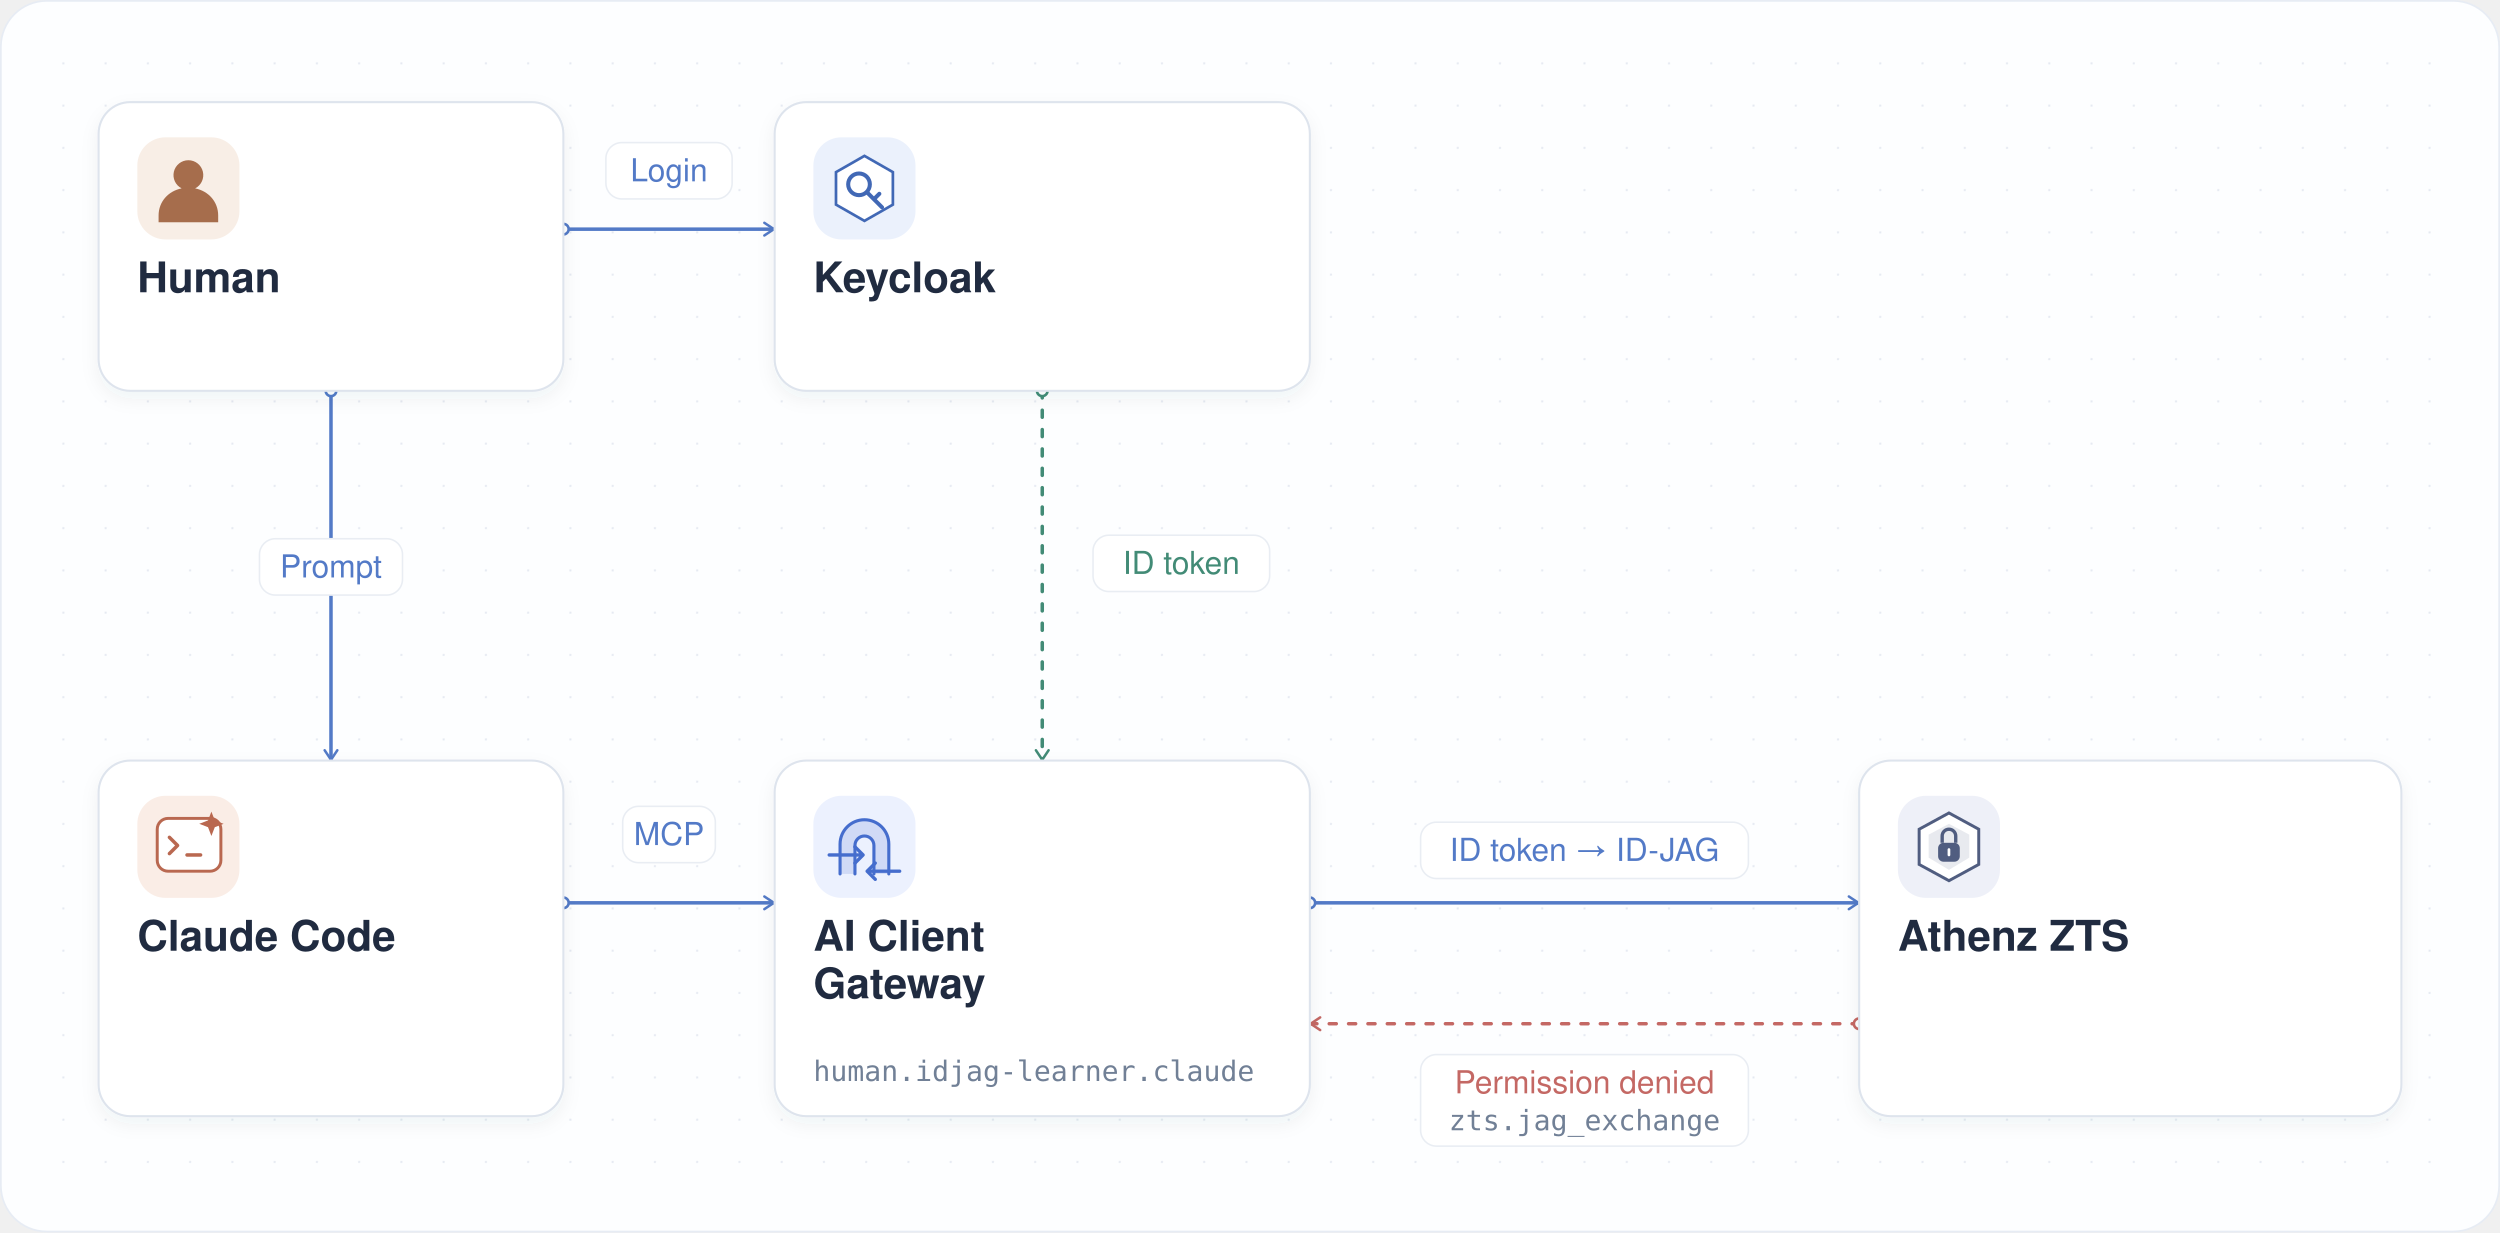
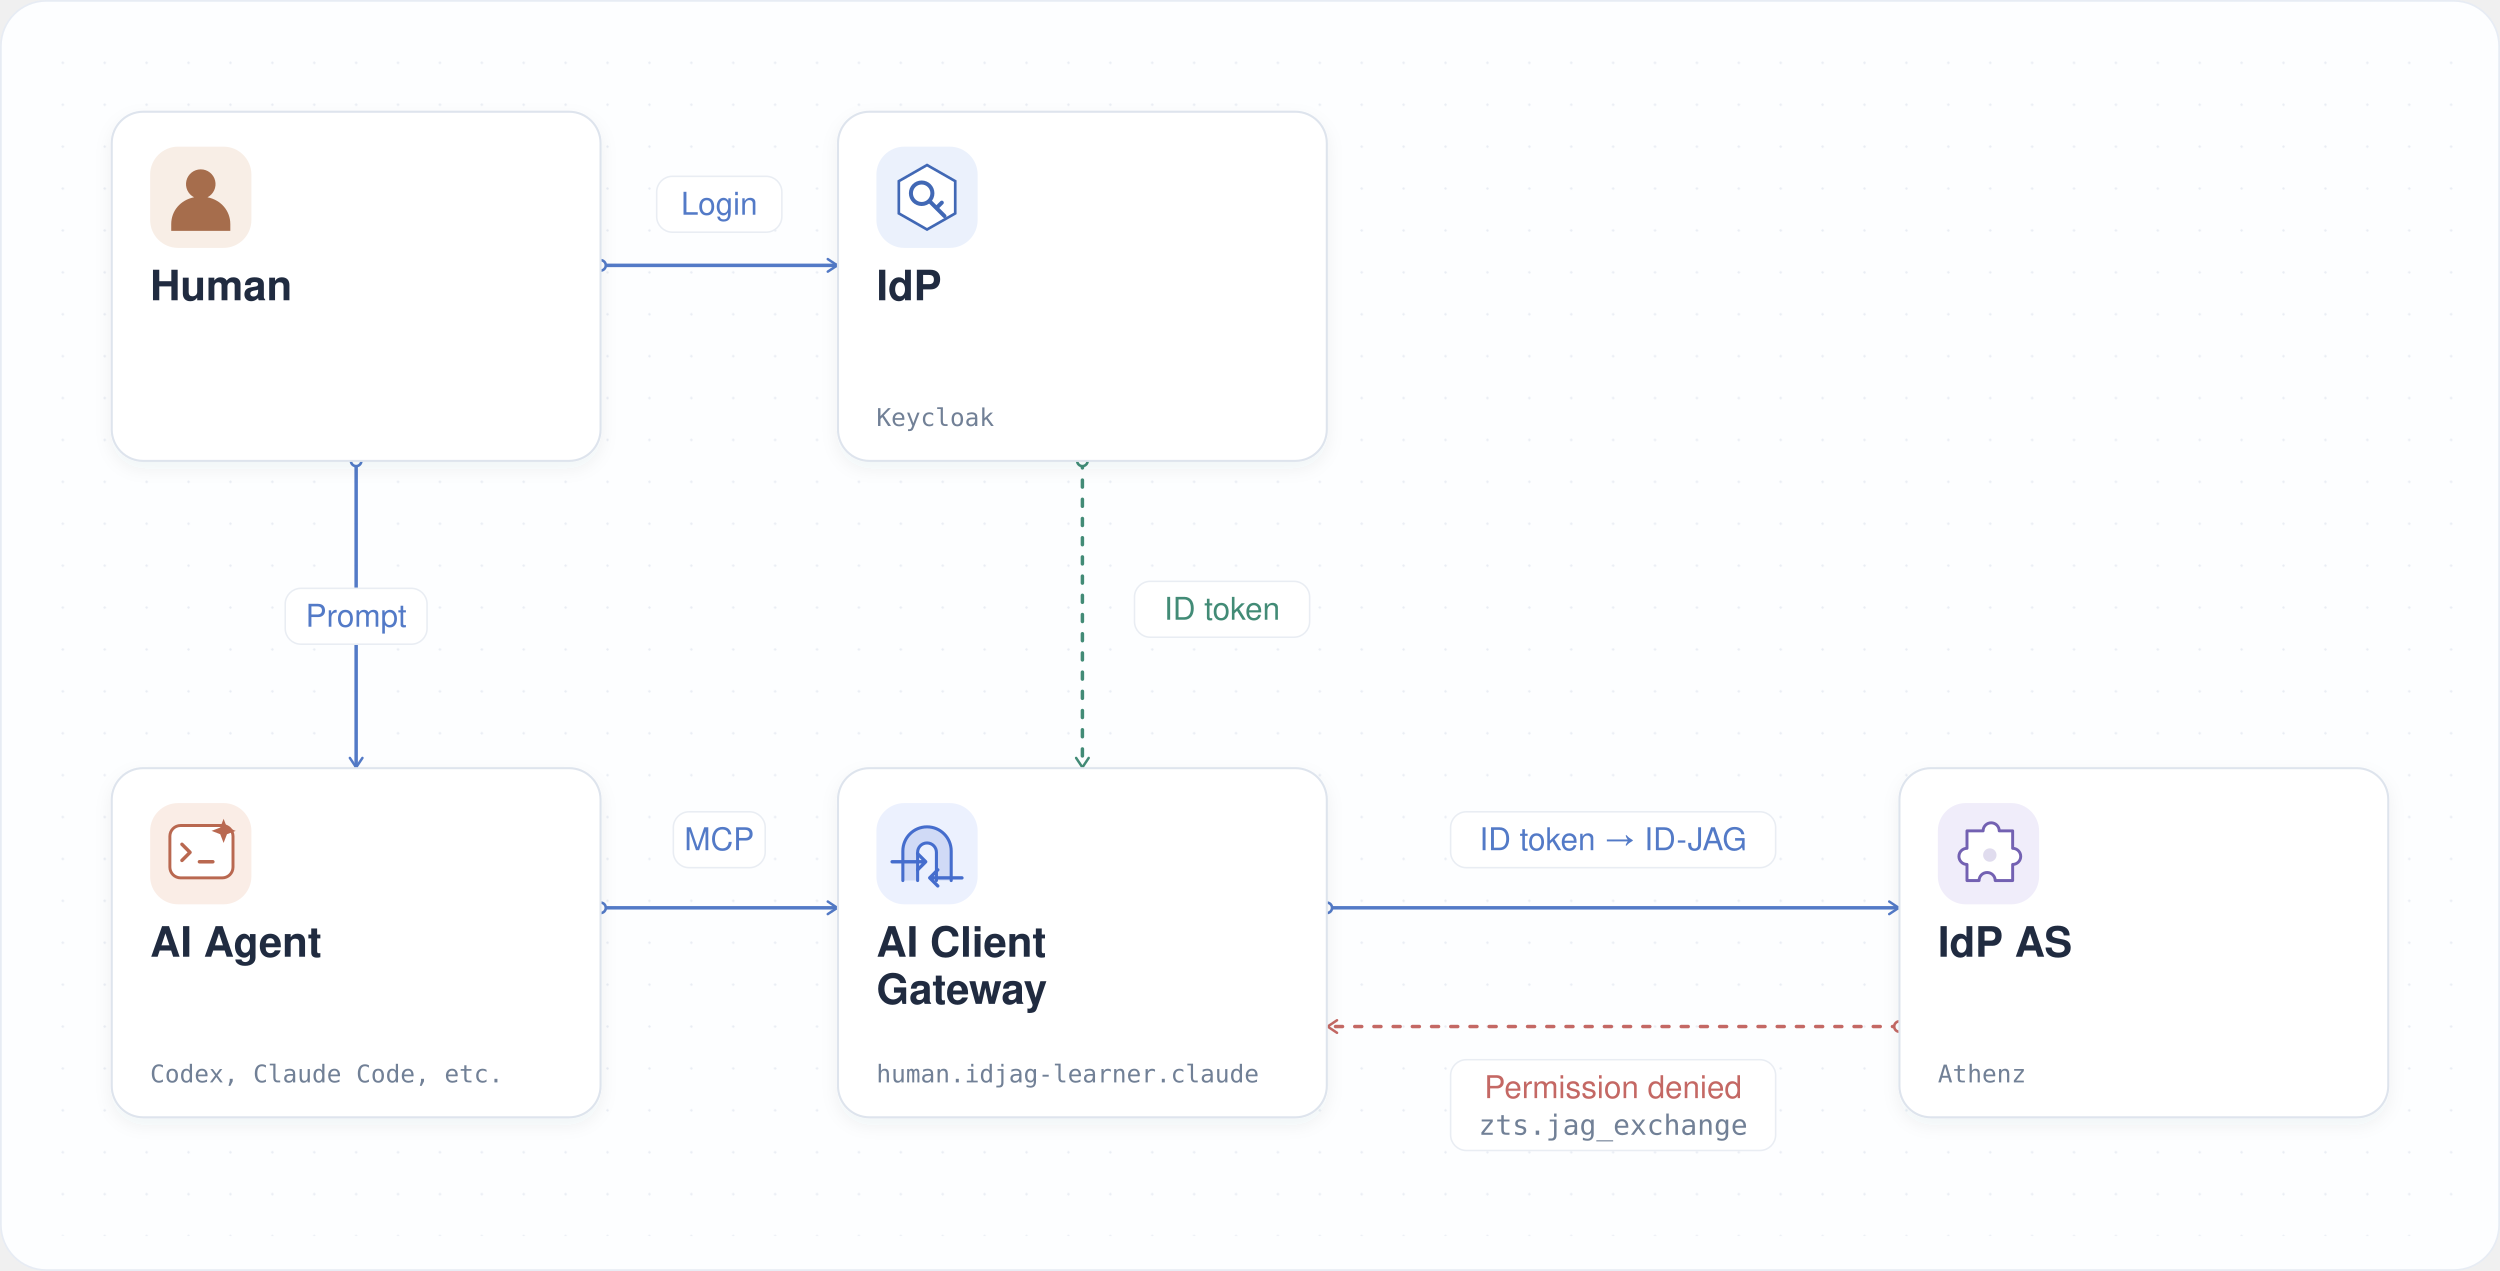
- <svg xmlns="http://www.w3.org/2000/svg" width="1420" height="700" viewBox="0 0 1420 700" role="img" aria-labelledby="title desc">
+ <svg xmlns="http://www.w3.org/2000/svg" width="1432" height="728" viewBox="0 0 1432 728" role="img" aria-labelledby="title desc">
  <defs>
    <marker id="arrow-blue" viewBox="0 0 10 10" refX="8.5" refY="5" markerWidth="9" markerHeight="9" markerUnits="userSpaceOnUse" orient="auto">
      <path d="m2 1 6 4-6 4" fill="none" stroke="#537AC7" stroke-width="1.6" stroke-linecap="round" stroke-linejoin="round" />
    </marker>
    <marker id="arrow-green" viewBox="0 0 10 10" refX="8.5" refY="5" markerWidth="9" markerHeight="9" markerUnits="userSpaceOnUse" orient="auto">
      <path d="m2 1 6 4-6 4" fill="none" stroke="#428B76" stroke-width="1.6" stroke-linecap="round" stroke-linejoin="round" />
    </marker>
    <marker id="arrow-red" viewBox="0 0 10 10" refX="8.5" refY="5" markerWidth="9" markerHeight="9" markerUnits="userSpaceOnUse" orient="auto">
      <path d="m2 1 6 4-6 4" fill="none" stroke="#C46864" stroke-width="1.6" stroke-linecap="round" stroke-linejoin="round" />
    </marker>
    <marker id="arrow-gray" viewBox="0 0 10 10" refX="8.5" refY="5" markerWidth="9" markerHeight="9" markerUnits="userSpaceOnUse" orient="auto">
      <path d="m2 1 6 4-6 4" fill="none" stroke="#8B96AA" stroke-width="1.6" stroke-linecap="round" stroke-linejoin="round" />
    </marker>
    <marker id="arrow-purple" viewBox="0 0 10 10" refX="8.5" refY="5" markerWidth="9" markerHeight="9" markerUnits="userSpaceOnUse" orient="auto">
      <path d="m2 1 6 4-6 4" fill="none" stroke="#8770B1" stroke-width="1.6" stroke-linecap="round" stroke-linejoin="round" />
    </marker>
    <g id="access-token-key" transform="rotate(42 22 22)">
      <path d="M19 15h6v12h5v5h-5v8h-6Z" fill="currentColor" />
      <circle cx="22" cy="10" r="9" fill="currentColor" />
      <circle cx="22" cy="9" r="3.2" fill="white" />
      <path d="M16 8a6 6 0 0 1 9-3M20.5 20v15" fill="none" stroke="white" stroke-opacity=".48" stroke-width="1.4" stroke-linecap="round" />
    </g>
    <filter id="card-shadow" x="-12%" y="-18%" width="124%" height="148%">
      <feDropShadow dx="0" dy="4" stdDeviation="5" flood-color="#253B68" flood-opacity=".055" />
    </filter>
    <pattern id="grid" width="24" height="24" patternUnits="userSpaceOnUse">
      <circle cx="12" cy="12" r=".7" fill="#C9D2E2" opacity=".38" />
    </pattern>
  </defs>
-   <rect x=".5" y=".5" width="1419" height="699" rx="26" fill="#FDFEFF" stroke="#E7ECF4" />
-   <rect x="20" y="20" width="1380" height="660" rx="18" fill="url(#grid)" />
+   <rect x=".5" y=".5" width="1431" height="727" rx="26" fill="#FDFEFF" stroke="#E7ECF4" />
+   <rect x="20" y="20" width="1392" height="688" rx="18" fill="url(#grid)" />
  <g font-family="Avenir Next, Avenir, Segoe UI, Helvetica, Arial, sans-serif">
-     <path d="M320 130.16 L440 130.16" fill="none" stroke="#537AC7" stroke-width="2" stroke-linecap="round" stroke-linejoin="round" marker-end="url(#arrow-blue)" />
-     <circle cx="320" cy="130.16" r="3" fill="white" stroke="#537AC7" stroke-width="1.5" />
-     <path d="M188 222 L188 432" fill="none" stroke="#537AC7" stroke-width="2" stroke-linecap="round" stroke-linejoin="round" marker-end="url(#arrow-blue)" />
-     <circle cx="188" cy="222" r="3" fill="white" stroke="#537AC7" stroke-width="1.5" />
-     <path d="M592 222 L592 432" fill="none" stroke="#428B76" stroke-width="2" stroke-linecap="round" stroke-linejoin="round" stroke-dasharray="4 7" marker-end="url(#arrow-green)" />
-     <circle cx="592" cy="222" r="3" fill="white" stroke="#428B76" stroke-width="1.5" />
-     <path d="M320 512.8 L440 512.8" fill="none" stroke="#537AC7" stroke-width="2" stroke-linecap="round" stroke-linejoin="round" marker-end="url(#arrow-blue)" />
-     <circle cx="320" cy="512.8" r="3" fill="white" stroke="#537AC7" stroke-width="1.5" />
-     <path d="M744 512.8 L1056 512.8" fill="none" stroke="#537AC7" stroke-width="2" stroke-linecap="round" stroke-linejoin="round" marker-end="url(#arrow-blue)" />
-     <circle cx="744" cy="512.8" r="3" fill="white" stroke="#537AC7" stroke-width="1.5" />
-     <path d="M1056 581.48 L744 581.48" fill="none" stroke="#C46864" stroke-width="2" stroke-linecap="round" stroke-linejoin="round" stroke-dasharray="4 7" marker-end="url(#arrow-red)" />
-     <circle cx="1056" cy="581.48" r="3" fill="white" stroke="#C46864" stroke-width="1.5" />
+     <path d="M344 152 L480 152" fill="none" stroke="#537AC7" stroke-width="2" stroke-linecap="round" stroke-linejoin="round" marker-end="url(#arrow-blue)" />
+     <circle cx="344" cy="152" r="3" fill="white" stroke="#537AC7" stroke-width="1.5" />
+     <path d="M204 264 L204 440" fill="none" stroke="#537AC7" stroke-width="2" stroke-linecap="round" stroke-linejoin="round" marker-end="url(#arrow-blue)" />
+     <circle cx="204" cy="264" r="3" fill="white" stroke="#537AC7" stroke-width="1.5" />
+     <path d="M620 264 L620 440" fill="none" stroke="#428B76" stroke-width="2" stroke-linecap="round" stroke-linejoin="round" stroke-dasharray="4 7" marker-end="url(#arrow-green)" />
+     <circle cx="620" cy="264" r="3" fill="white" stroke="#428B76" stroke-width="1.5" />
+     <path d="M344 520 L480 520" fill="none" stroke="#537AC7" stroke-width="2" stroke-linecap="round" stroke-linejoin="round" marker-end="url(#arrow-blue)" />
+     <circle cx="344" cy="520" r="3" fill="white" stroke="#537AC7" stroke-width="1.5" />
+     <path d="M760 520 L1088 520" fill="none" stroke="#537AC7" stroke-width="2" stroke-linecap="round" stroke-linejoin="round" marker-end="url(#arrow-blue)" />
+     <circle cx="760" cy="520" r="3" fill="white" stroke="#537AC7" stroke-width="1.5" />
+     <path d="M1088 588 L760 588" fill="none" stroke="#C46864" stroke-width="2" stroke-linecap="round" stroke-linejoin="round" stroke-dasharray="4 7" marker-end="url(#arrow-red)" />
+     <circle cx="1088" cy="588" r="3" fill="white" stroke="#C46864" stroke-width="1.5" />
    <g data-component="human">
-       <rect x="56" y="58" width="264" height="164" rx="18" fill="white" stroke="#DEE4ED" stroke-width="1.2" filter="url(#card-shadow)" />
-       <rect x="78" y="78" width="58" height="58" rx="16" fill="#F8EEE6" />
-       <g transform="translate(87 87) scale(0.7692308)" color="#A66D4C">
+       <rect x="64" y="64" width="280" height="200" rx="18" fill="white" stroke="#DEE4ED" stroke-width="1.2" filter="url(#card-shadow)" />
+       <rect x="86" y="84" width="58" height="58" rx="16" fill="#F8EEE6" />
+       <g transform="translate(95 93) scale(0.7692308)" color="#A66D4C">
        <path d="M21 26a11 11 0 1 1 10 0c10 2 17 10 17 20v5H4v-5c0-10 7-18 17-20Z" fill="currentColor" />
      </g>
-       <text x="78" y="166" fill="#202B40" font-size="24" font-weight="600" text-anchor="start">Human</text>
+       <text x="86" y="172" fill="#202B40" font-size="24" font-weight="600" text-anchor="start">Human</text>
    </g>
    <g data-component="idp">
-       <rect x="440" y="58" width="304" height="164" rx="18" fill="white" stroke="#DEE4ED" stroke-width="1.2" filter="url(#card-shadow)" />
-       <rect x="462" y="78" width="58" height="58" rx="16" fill="#EBF1FC" />
-       <g transform="translate(471 87) scale(0.7692308)" color="#4168B5">
+       <rect x="480" y="64" width="280" height="200" rx="18" fill="white" stroke="#DEE4ED" stroke-width="1.2" filter="url(#card-shadow)" />
+       <rect x="502" y="84" width="58" height="58" rx="16" fill="#EBF1FC" />
+       <g transform="translate(511 93) scale(0.7692308)" color="#4168B5">
        <path d="M26 2 47 14v24L26 50 5 38V14Z" fill="white" stroke="currentColor" stroke-width="2" />
        <circle cx="22" cy="23" r="8" fill="none" stroke="currentColor" stroke-width="3" />
        <path d="m28 29 11 11m-6-6 4-4" fill="none" stroke="currentColor" stroke-width="3" stroke-linecap="round" />
      </g>
-       <text x="462" y="166" fill="#202B40" font-size="24" font-weight="600" text-anchor="start">Keycloak</text>
+       <text x="502" y="172" fill="#202B40" font-size="24" font-weight="600" text-anchor="start">IdP</text>
+       <text x="502" y="244" fill="#718096" font-size="14" font-weight="500" text-anchor="start" font-family="Menlo, Consolas, monospace">Keycloak</text>
    </g>
    <g data-component="client">
-       <rect x="56" y="432" width="264" height="202" rx="18" fill="white" stroke="#DEE4ED" stroke-width="1.2" filter="url(#card-shadow)" />
-       <rect x="78" y="452" width="58" height="58" rx="16" fill="#FAEDE6" />
-       <g transform="translate(87 461) scale(0.7692308)" color="#B96850">
+       <rect x="64" y="440" width="280" height="200" rx="18" fill="white" stroke="#DEE4ED" stroke-width="1.2" filter="url(#card-shadow)" />
+       <rect x="86" y="460" width="58" height="58" rx="16" fill="#FAEDE6" />
+       <g transform="translate(95 469) scale(0.7692308)" color="#B96850">
        <rect x="3" y="5" width="47" height="39" rx="8" fill="white" stroke="currentColor" stroke-width="2.2" />
        <path d="m12 19 6 6-6 6m13 1h10" fill="none" stroke="currentColor" stroke-width="2.6" stroke-linecap="round" stroke-linejoin="round" />
        <path d="m43 0 2.5 6.5L52 9l-6.5 2.5L43 18l-2.5-6.5L34 9l6.5-2.5Z" fill="currentColor" />
      </g>
-       <text x="78" y="540" fill="#202B40" font-size="24" font-weight="600" text-anchor="start">Claude Code</text>
+       <text x="86" y="548" fill="#202B40" font-size="24" font-weight="600" text-anchor="start">AI Agent</text>
+       <text x="86" y="620" fill="#718096" font-size="14" font-weight="500" text-anchor="start" font-family="Menlo, Consolas, monospace">Codex, Claude Code, etc.</text>
    </g>
    <g data-component="gateway">
-       <rect x="440" y="432" width="304" height="202" rx="18" fill="white" stroke="#DEE4ED" stroke-width="1.2" filter="url(#card-shadow)" />
-       <rect x="462" y="452" width="58" height="58" rx="16" fill="#ECF1FE" />
-       <g transform="translate(471 461) scale(0.7692308)" color="#456DCD">
+       <rect x="480" y="440" width="280" height="200" rx="18" fill="white" stroke="#DEE4ED" stroke-width="1.2" filter="url(#card-shadow)" />
+       <rect x="502" y="460" width="58" height="58" rx="16" fill="#ECF1FE" />
+       <g transform="translate(511 469) scale(0.7692308)" color="#456DCD">
        <path d="M8 46V24a18 18 0 0 1 36 0v22H33V25a7 7 0 0 0-14 0v21Z" fill="currentColor" opacity=".17" />
        <path d="M8 46V24a18 18 0 0 1 36 0v22M19 46V25a7 7 0 0 1 14 0v21" fill="none" stroke="currentColor" stroke-width="2.3" stroke-linecap="round" />
        <path d="M0 32h25m-6-6 6 6-6 6m33 6H28m6-6-6 6 6 6" fill="none" stroke="currentColor" stroke-width="2.5" stroke-linecap="round" stroke-linejoin="round" />
      </g>
-       <text x="462" y="540" fill="#202B40" font-size="24" font-weight="600" text-anchor="start">AI Client</text>
-       <text x="462" y="567" fill="#202B40" font-size="24" font-weight="600" text-anchor="start">Gateway</text>
-       <text x="462" y="614" fill="#718096" font-size="16" font-weight="500" text-anchor="start" font-family="Menlo, Consolas, monospace">human.idjag-learner.claude</text>
+       <text x="502" y="548" fill="#202B40" font-size="24" font-weight="600" text-anchor="start">AI Client</text>
+       <text x="502" y="575" fill="#202B40" font-size="24" font-weight="600" text-anchor="start">Gateway</text>
+       <text x="502" y="620" fill="#718096" font-size="14" font-weight="500" text-anchor="start" font-family="Menlo, Consolas, monospace">human.idjag-learner.claude</text>
    </g>
-     <g data-component="zts">
-       <rect x="1056" y="432" width="308" height="202" rx="18" fill="white" stroke="#DEE4ED" stroke-width="1.2" filter="url(#card-shadow)" />
-       <rect x="1078" y="452" width="58" height="58" rx="16" fill="#EEF0F8" />
-       <g transform="translate(1087 461) scale(0.7692308)" color="#505D80">
-         <path d="m26 1 22 12v26L26 51 4 39V13Z" fill="white" stroke="currentColor" stroke-width="2.2" />
-         <path d="m26 9 15 8v17L26 43l-15-9V17Z" fill="currentColor" opacity=".13" />
-         <rect x="18" y="23" width="16" height="14" rx="4" fill="currentColor" />
-         <path d="M21 23v-5a5 5 0 0 1 10 0v5" fill="none" stroke="currentColor" stroke-width="2.5" />
-         <path d="M26 28v4" stroke="white" stroke-width="2" stroke-linecap="round" />
+     <g data-component="idp-as">
+       <rect x="1088" y="440" width="280" height="200" rx="18" fill="white" stroke="#DEE4ED" stroke-width="1.2" filter="url(#card-shadow)" />
+       <rect x="1110" y="460" width="58" height="58" rx="16" fill="#F0EDFA" />
+       <g transform="translate(1119 469) scale(0.7692308)" color="#7361B2">
+         <path d="M10 9h12a6 6 0 1 1 12 0h10v13a6 6 0 1 1 0 12v12H31a6 6 0 1 0-12 0h-9V34a6 6 0 1 1 0-12Z" fill="white" stroke="currentColor" stroke-width="2.2" stroke-linejoin="round" />
+         <circle cx="27" cy="27" r="5" fill="currentColor" opacity=".22" />
      </g>
-       <text x="1078" y="540" fill="#202B40" font-size="24" font-weight="600" text-anchor="start">Athenz ZTS</text>
+       <text x="1110" y="548" fill="#202B40" font-size="24" font-weight="600" text-anchor="start">IdP AS</text>
+       <text x="1110" y="620" fill="#718096" font-size="14" font-weight="500" text-anchor="start" font-family="Menlo, Consolas, monospace">Athenz</text>
    </g>
    <g>
-       <rect x="344.15" y="81" width="71.7" height="32" rx="9" fill="#FFFFFF" stroke="#E9EDF3" stroke-width=".9" />
-       <text x="380" y="103" fill="#537AC7" font-size="18" font-weight="500" text-anchor="middle">Login</text>
+       <rect x="376.15" y="101" width="71.7" height="32" rx="9" fill="#FFFFFF" stroke="#E9EDF3" stroke-width=".9" />
+       <text x="412" y="123" fill="#537AC7" font-size="18" font-weight="500" text-anchor="middle">Login</text>
    </g>
    <g>
-       <rect x="147.38" y="306" width="81.24" height="32" rx="9" fill="#FFFFFF" stroke="#E9EDF3" stroke-width=".9" />
-       <text x="188" y="328" fill="#537AC7" font-size="18" font-weight="500" text-anchor="middle">Prompt</text>
+       <rect x="163.38" y="337" width="81.24" height="32" rx="9" fill="#FFFFFF" stroke="#E9EDF3" stroke-width=".9" />
+       <text x="204" y="359" fill="#537AC7" font-size="18" font-weight="500" text-anchor="middle">Prompt</text>
    </g>
    <g>
-       <rect x="620.84" y="304" width="100.32" height="32" rx="9" fill="#FFFFFF" stroke="#E9EDF3" stroke-width=".9" />
-       <text x="671" y="326" fill="#428B76" font-size="18" font-weight="500" text-anchor="middle">ID token</text>
+       <rect x="649.84" y="333" width="100.32" height="32" rx="9" fill="#FFFFFF" stroke="#E9EDF3" stroke-width=".9" />
+       <text x="700" y="355" fill="#428B76" font-size="18" font-weight="500" text-anchor="middle">ID token</text>
    </g>
    <g>
-       <rect x="353.69" y="458" width="52.62" height="32" rx="9" fill="#FFFFFF" stroke="#E9EDF3" stroke-width=".9" />
-       <text x="380" y="480" fill="#537AC7" font-size="18" font-weight="500" text-anchor="middle">MCP</text>
+       <rect x="385.69" y="465" width="52.62" height="32" rx="9" fill="#FFFFFF" stroke="#E9EDF3" stroke-width=".9" />
+       <text x="412" y="487" fill="#537AC7" font-size="18" font-weight="500" text-anchor="middle">MCP</text>
    </g>
    <g>
-       <rect x="806.91" y="467" width="186.18" height="32" rx="9" fill="#FFFFFF" stroke="#E9EDF3" stroke-width=".9" />
-       <text x="900" y="489" fill="#537AC7" font-size="18" font-weight="500" text-anchor="middle">ID token → ID-JAG</text>
+       <rect x="830.91" y="465" width="186.18" height="32" rx="9" fill="#FFFFFF" stroke="#E9EDF3" stroke-width=".9" />
+       <text x="924" y="487" fill="#537AC7" font-size="18" font-weight="500" text-anchor="middle">ID token → ID-JAG</text>
    </g>
    <g>
-       <rect x="806.91" y="599" width="186.18" height="52" rx="9" fill="#FFFFFF" stroke="#E9EDF3" stroke-width=".9" />
-       <text x="900" y="621" fill="#C46864" font-size="18" font-weight="500" text-anchor="middle">Permission denied</text>
-       <text x="900" y="642" fill="#718096" font-size="16" font-weight="500" text-anchor="middle" font-family="Menlo, Consolas, monospace">zts.jag_exchange</text>
+       <rect x="830.91" y="607" width="186.18" height="52" rx="9" fill="#FFFFFF" stroke="#E9EDF3" stroke-width=".9" />
+       <text x="924" y="629" fill="#C46864" font-size="18" font-weight="500" text-anchor="middle">Permission denied</text>
+       <text x="924" y="650" fill="#718096" font-size="16" font-weight="500" text-anchor="middle" font-family="Menlo, Consolas, monospace">zts.jag_exchange</text>
    </g>
  </g>
</svg>
